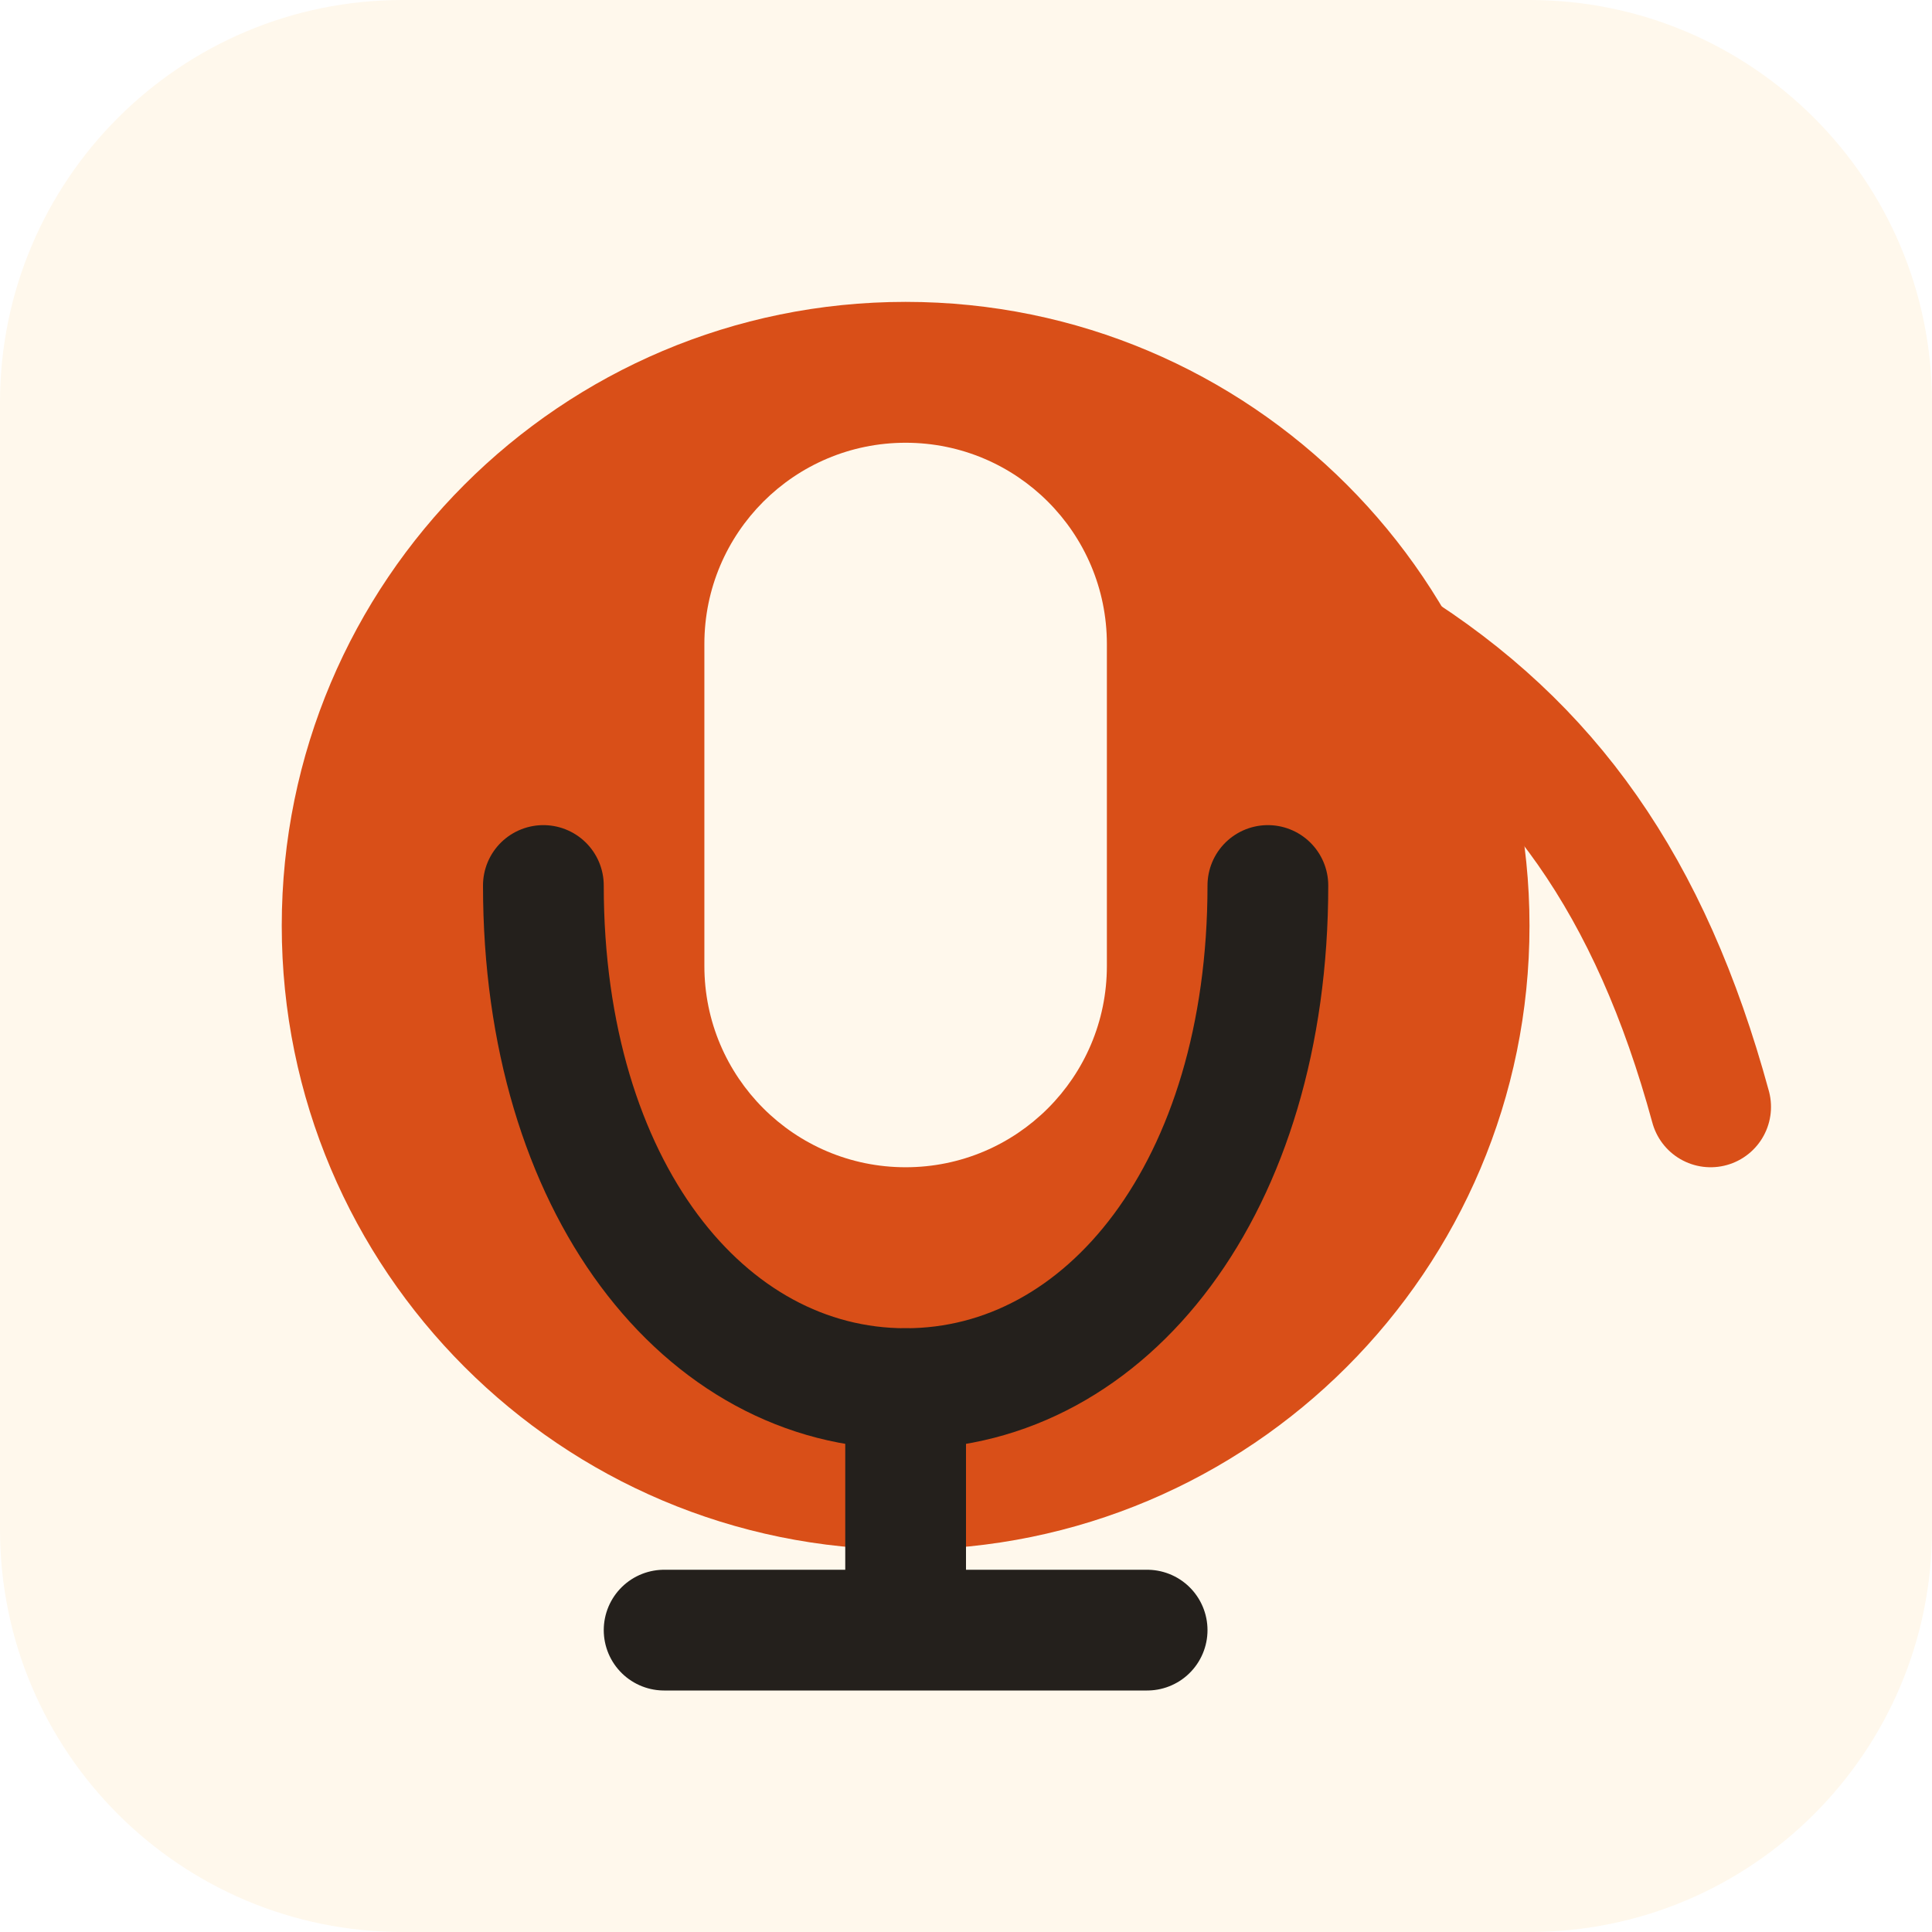
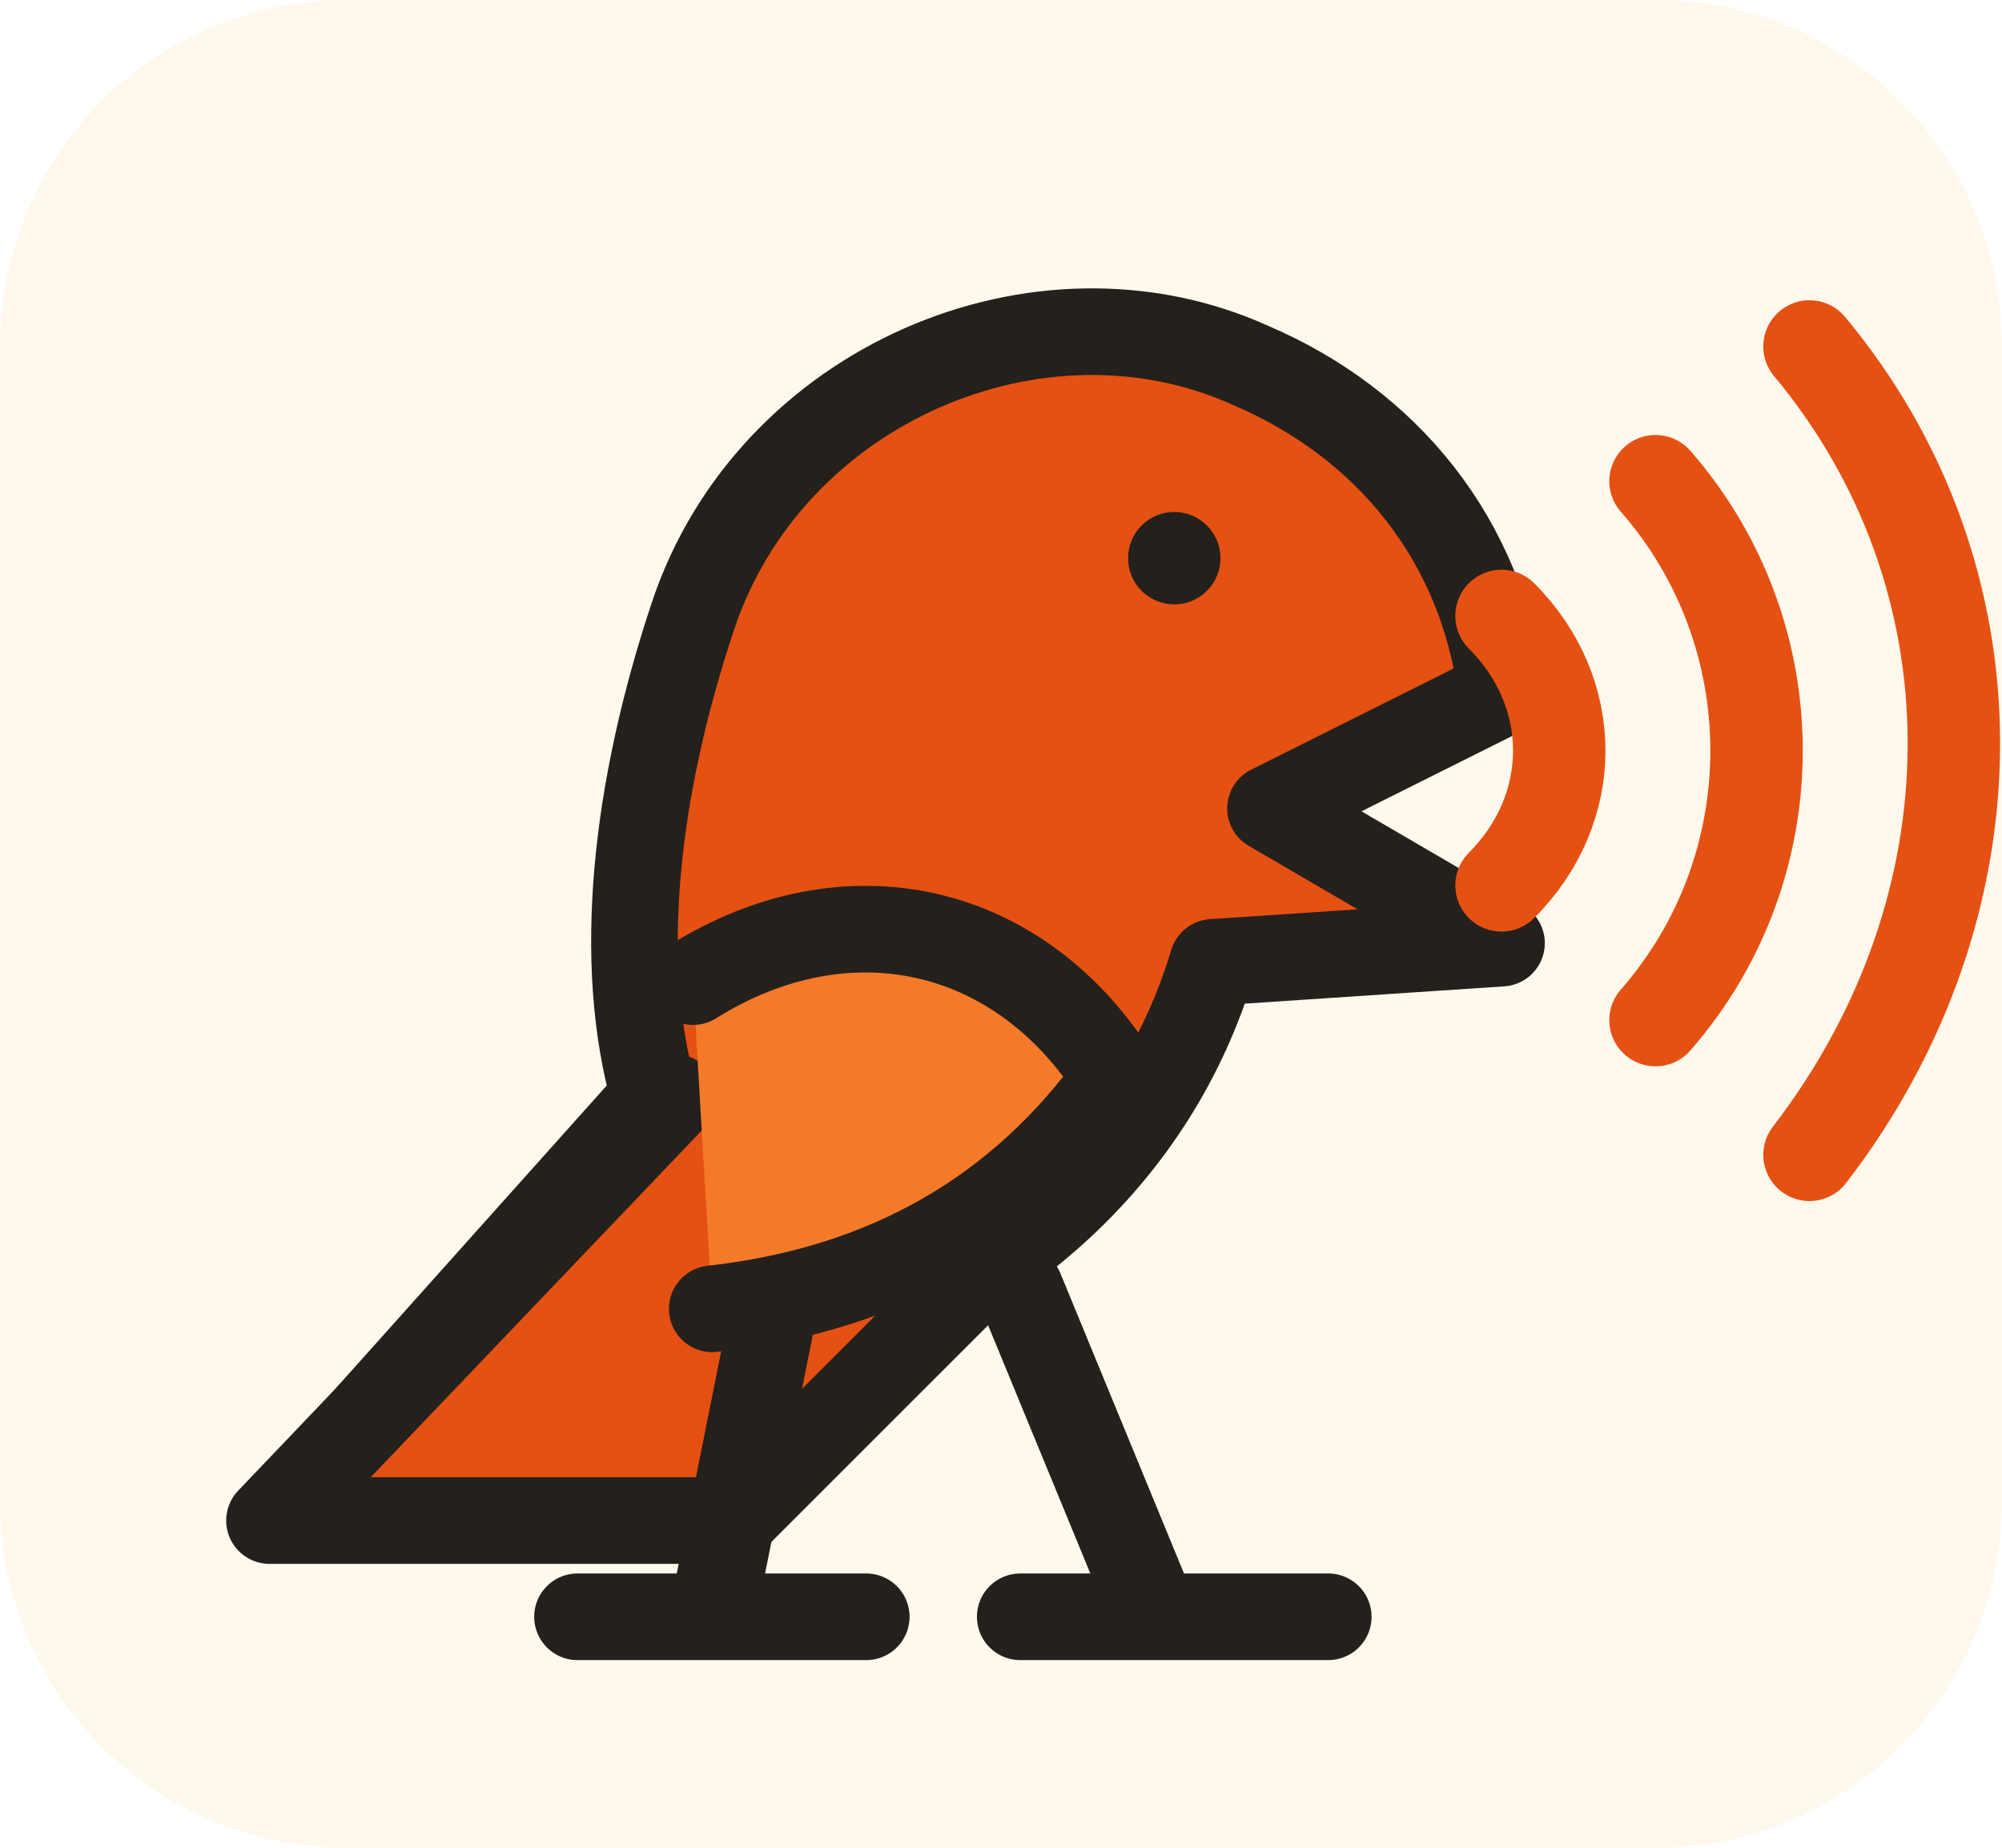
- <svg xmlns="http://www.w3.org/2000/svg" viewBox="0 0 96 96" role="img" aria-labelledby="title desc">
-   <rect width="96" height="96" rx="20" fill="#fff8ec" />
-   <circle cx="45" cy="46" r="31" fill="#d94f18" />
-   <rect x="35" y="22" width="20" height="36" rx="10" fill="#fff8ec" />
-   <path d="M27 44c0 15 8 25 18 25s18-10 18-25" fill="none" stroke="#24201c" stroke-width="6" stroke-linecap="round" />
-   <path d="M45 69v12M33 81h24" fill="none" stroke="#24201c" stroke-width="6" stroke-linecap="round" />
-   <path d="M69 32c8 5 13 12 16 23" fill="none" stroke="#d94f18" stroke-width="6" stroke-linecap="round" />
+ <svg xmlns="http://www.w3.org/2000/svg" viewBox="0 0 104 96" role="img" aria-labelledby="title desc">
+   <rect width="104" height="96" rx="18" fill="#fff8ec" />
+   <g stroke="#24201c" stroke-width="4.5" stroke-linecap="round" stroke-linejoin="round">
+     <path fill="#e45113" d="M17 76 34 57c-2-7-1-16 2-25 4-12 18-18 29-13 7 3 12 9 13 17l-12 6 12 7-15 1c-3 10-11 17-21 20L35 76Z" />
+     <path fill="#e45113" d="M35 57 14 79h24l12-12" />
+     <path fill="#f47a2a" d="M36 51c8-5 17-3 22 5-5 7-12 11-21 12" />
+     <circle cx="61" cy="29" r="2.4" fill="#24201c" stroke="none" />
+     <path fill="none" d="M40 69 37 84M53 67l7 17M30 84h15M53 84h16" />
+   </g>
+   <g fill="none" stroke="#e45113" stroke-width="4.8" stroke-linecap="round">
+     <path d="M78 32c4 4 4 10 0 14" />
+     <path d="M86 25c7 8 7 20 0 28" />
+     <path d="M94 18c10 12 10 29 0 42" />
+   </g>
</svg>
